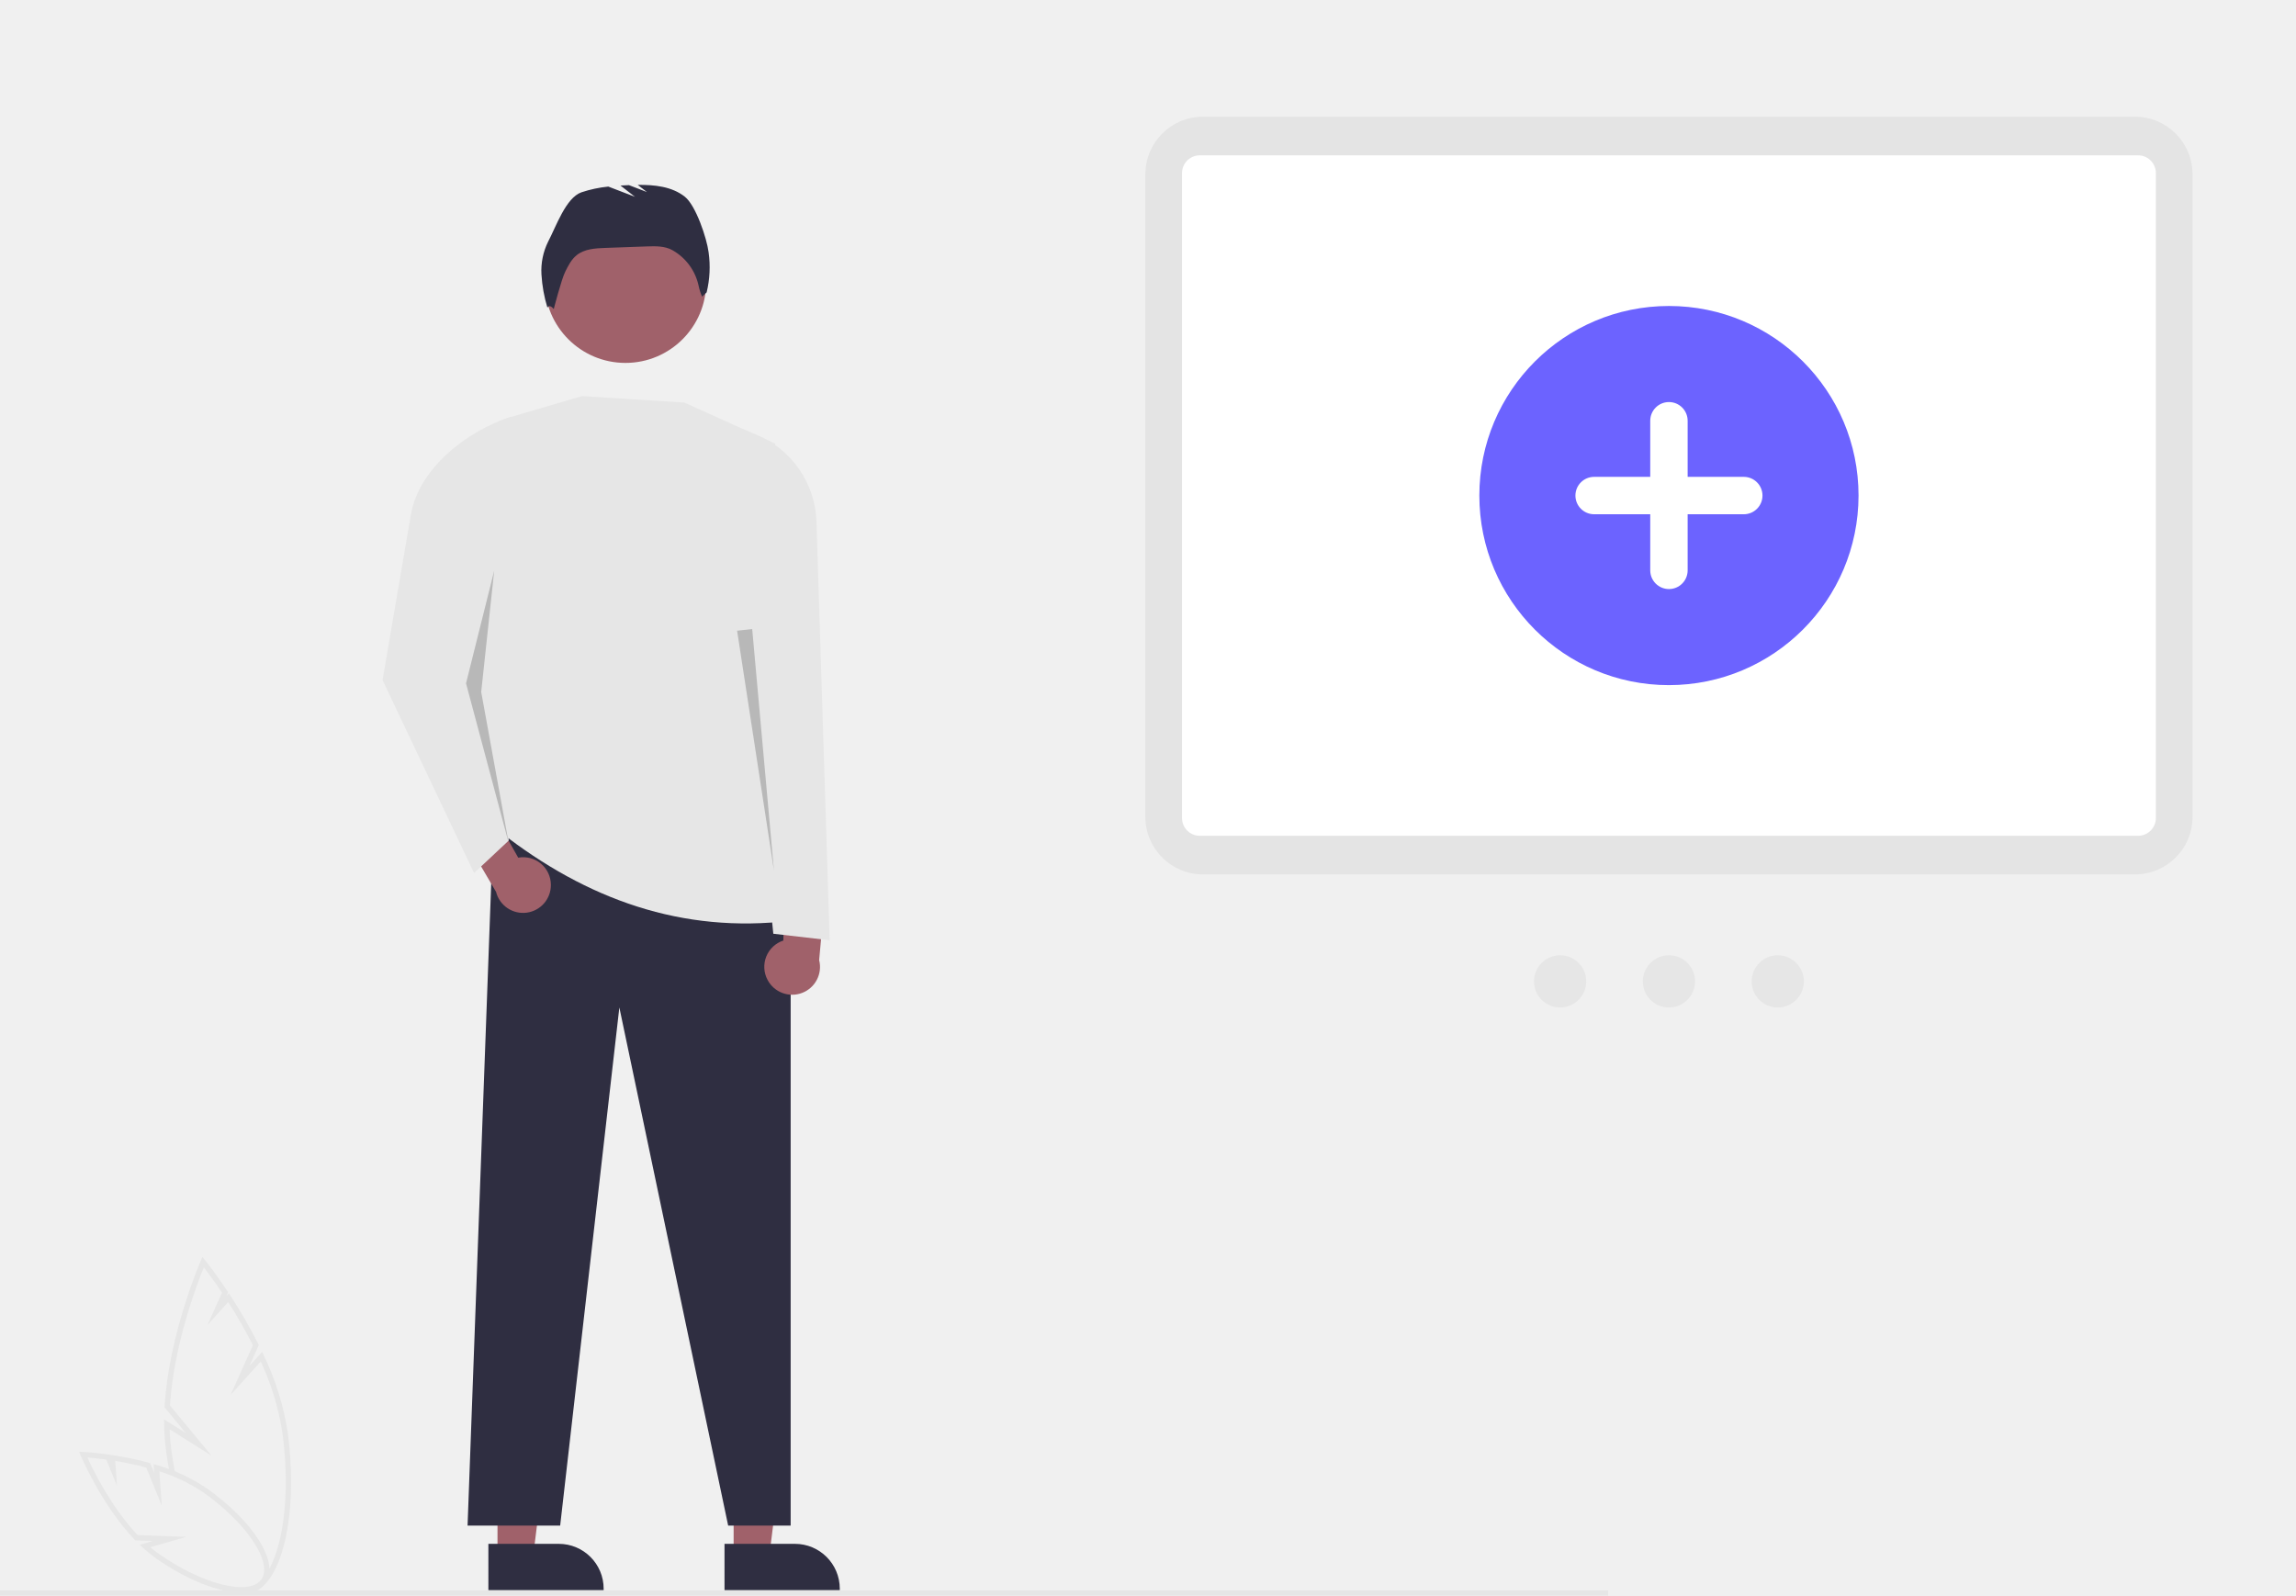
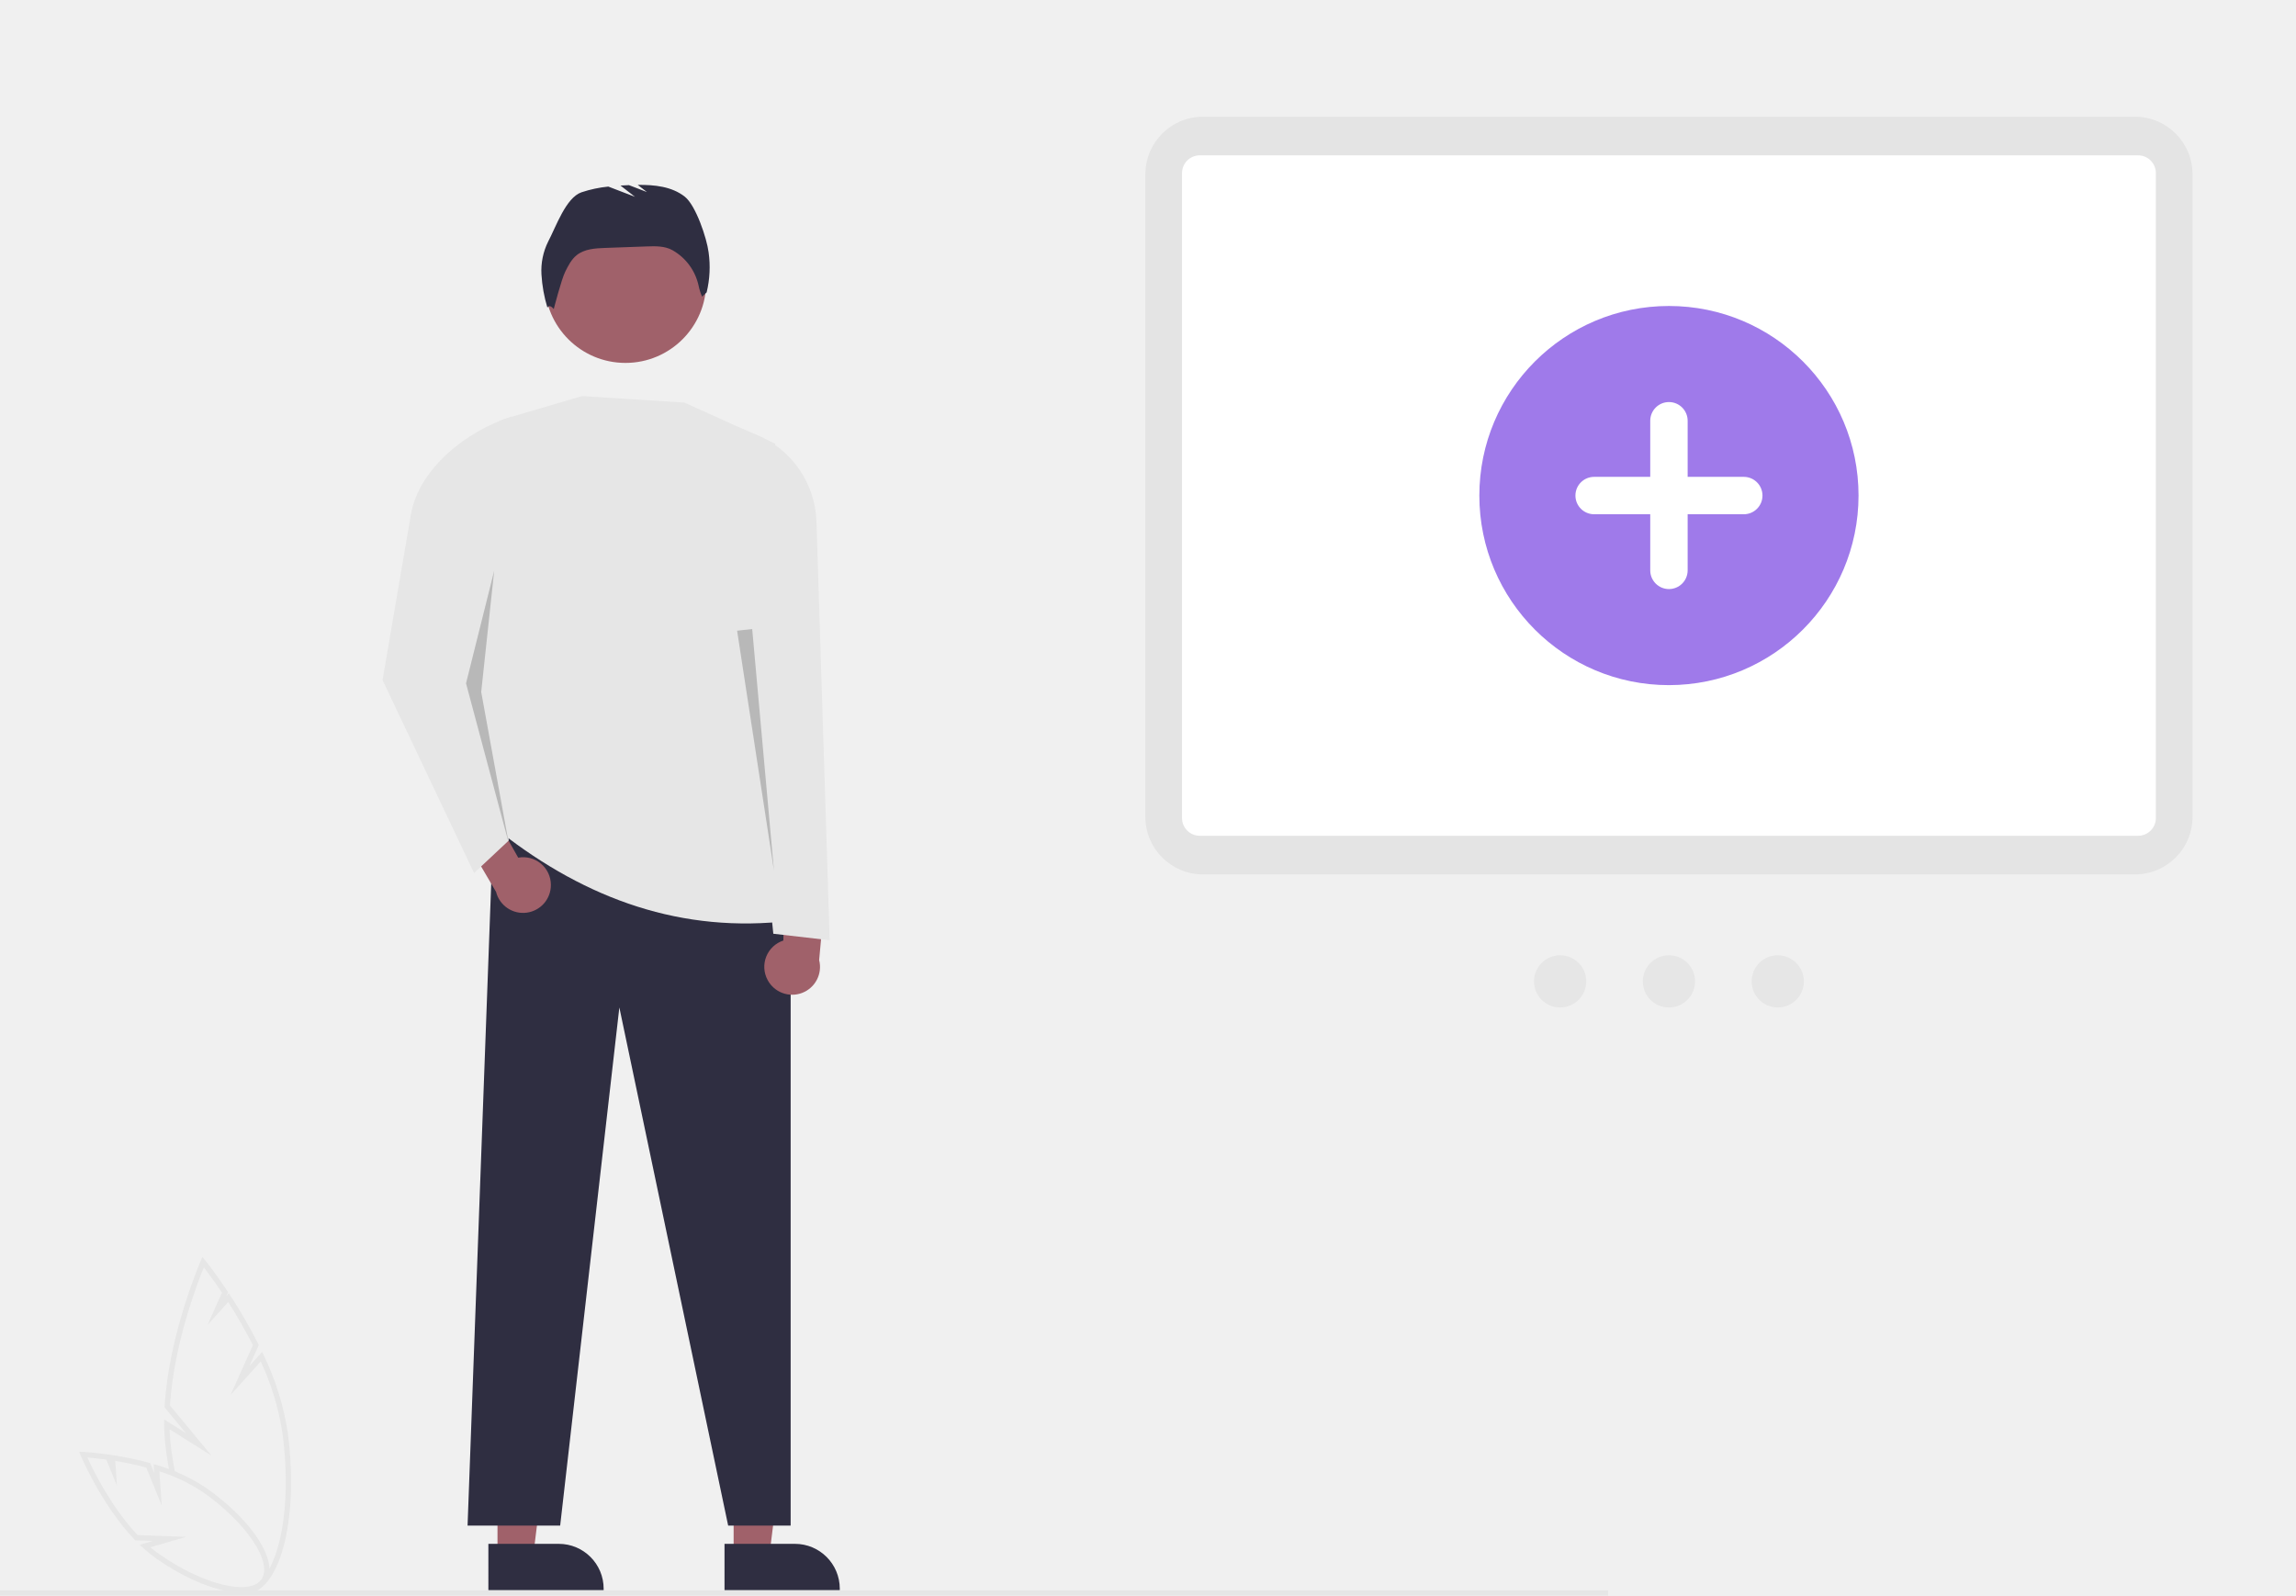
<svg xmlns="http://www.w3.org/2000/svg" data-name="Layer 1" width="865.381" height="601.492" viewBox="0 0 865.381 601.492">
  <polygon points="187.512 586.351 200.985 586.351 207.395 534.384 187.51 534.385 187.512 586.351" fill="#a0616a" />
  <path d="M351.385,731.207l26.533-.001h.001a16.91,16.91,0,0,1,16.909,16.909v.549l-43.442.002Z" transform="translate(-167.3097 -149.2541)" fill="#2f2e41" />
  <polygon points="276.512 586.351 289.985 586.351 296.395 534.384 276.51 534.385 276.512 586.351" fill="#a0616a" />
  <path d="M440.385,731.207l26.533-.001h.001a16.91,16.91,0,0,1,16.909,16.909v.549l-43.442.002Z" transform="translate(-167.3097 -149.2541)" fill="#2f2e41" />
  <rect y="599.492" width="606.096" height="2" fill="#e6e6e6" />
  <polygon points="176.231 575.082 211.132 575.082 233.439 379.759 274.453 575.082 298.002 575.082 298.002 342.166 186.038 308.658 176.231 575.082" fill="#2f2e41" />
  <circle cx="235.74" cy="106.365" r="30.436" fill="#a0616a" />
  <path d="M355.8,462.816c32.658,25.54,68.706,38.414,109.512,33.507-17.234-60.511-22.346-120.564-5.721-179.796l-34.325-15.528L386.683,298.548l-28.043,8.248a18.751,18.751,0,0,0-13.451,18.357C346.18,375.667,342.821,422.94,355.8,462.816Z" transform="translate(-167.3097 -149.2541)" fill="#e6e6e6" />
  <path d="M373.92,240.314c2.928-5.525,6.649-16.535,12.558-18.577a46.984,46.984,0,0,1,10.115-2.155l10.045,3.864-5.467-4.252q1.597-.095,3.192-.156l6.778,2.607-3.468-2.697c6.319-.065,12.841.592,17.737,4.439,4.174,3.279,8.31,15.702,8.978,20.967a40.106,40.106,0,0,1-.737,15.109l-1.716,1.632a21.059,21.059,0,0,1-1.347-4.287,20.301,20.301,0,0,0-9.718-13.183l-.093-.053c-2.879-1.62-6.372-1.546-9.673-1.427l-15.679.564c-3.772.136-7.834.374-10.775,2.741-1.986,1.598-3.177,3.957-4.308,6.241-1.461,2.949-4.317,14.074-4.317,14.074s-1.616-2.1-2.39-.537a54.042,54.042,0,0,1-2.249-12.544A24.576,24.576,0,0,1,373.92,240.314Z" transform="translate(-167.3097 -149.2541)" fill="#2f2e41" />
  <path d="M1010.03,436.857h-351.365A22.685,22.685,0,0,1,636.005,414.197V171.914a22.685,22.685,0,0,1,22.66-22.66h351.365a22.685,22.685,0,0,1,22.66,22.66V414.197A22.685,22.685,0,0,1,1010.03,436.857Zm-351.365-285.603A20.683,20.683,0,0,0,638.005,171.914V414.197a20.683,20.683,0,0,0,20.66,20.66h351.365a20.683,20.683,0,0,0,20.66-20.66V171.914a20.683,20.683,0,0,0-20.66-20.66Z" transform="translate(-167.3097 -149.2541)" fill="#f0f0f0" />
  <path d="M599.006,457.197V214.914a21.684,21.684,0,0,1,21.66-21.66h351.365a21.684,21.684,0,0,1,21.66,21.66V457.197a21.684,21.684,0,0,1-21.66,21.66h-351.365A21.684,21.684,0,0,1,599.006,457.197Z" transform="translate(-167.3097 -149.2541)" fill="#e4e4e4" />
  <path d="M612.825,457.623V214.487a6.685,6.685,0,0,1,6.677-6.677H973.194a6.685,6.685,0,0,1,6.677,6.677v243.136a6.685,6.685,0,0,1-6.677,6.677h-353.692A6.685,6.685,0,0,1,612.825,457.623Z" transform="translate(-167.3097 -149.2541)" fill="#fff" />
  <circle cx="588.026" cy="369.933" r="9.843" fill="#e6e6e6" />
  <circle cx="629.038" cy="369.933" r="9.843" fill="#e6e6e6" />
  <circle cx="670.051" cy="369.933" r="9.843" fill="#e6e6e6" />
-   <path d="M796.348,407.516a71.461,71.461,0,1,1,71.461-71.461v0A71.541,71.541,0,0,1,796.348,407.516Z" transform="translate(-167.3097 -149.2541)" fill="#6c63ff" />
+   <path d="M796.348,407.516a71.461,71.461,0,1,1,71.461-71.461v0A71.541,71.541,0,0,1,796.348,407.516Z" transform="translate(-167.3097 -149.2541)" fill="#9f7aea" />
  <path d="M824.545,329.006H803.397V307.859a7.049,7.049,0,0,0-14.098,0v21.147H768.151a7.049,7.049,0,0,0,0,14.098h21.148v21.148a7.049,7.049,0,0,0,14.098,0v-21.148h21.147a7.049,7.049,0,1,0,.02-14.098Z" transform="translate(-167.3097 -149.2541)" fill="#fff" />
  <path d="M275.737,689.072a102.532,102.532,0,0,0-8.998-28.887l-.643-1.33-4.776,5.296,3.539-7.888-.231-.458a188.613,188.613,0,0,0-10.368-17.989l-.702-1.074-.936,1.038.655-1.461-.328-.492c-4.686-7.029-8.286-11.474-8.322-11.519l-1.018-1.252-.655,1.494c-.12.274-12.019,27.692-13.595,54.786l-.025.422,8.008,9.68-8.167-5.127.014,1.861a79.263,79.263,0,0,0,.649,9.522q.539,4.075,1.27,7.957a4.243,4.243,0,0,1,2.172.677q-.846-4.338-1.46-8.916c-.315-2.437-.514-4.912-.593-7.381l15.797,9.918-15.644-18.909c1.424-22.907,10.265-45.986,12.747-52.078,1.332,1.728,3.845,5.081,6.851,9.561l-5.464,12.182,7.791-8.638a186.513,186.513,0,0,1,9.322,16.252l-8.415,18.758,11.377-12.615a100.381,100.381,0,0,1,8.171,26.92c1.991,15.041,1.603,29.49-1.095,40.686-2.583,10.725-7.137,17.317-12.493,18.087a8.465,8.465,0,0,1-3.3-.196,4.898,4.898,0,0,1-2.961.904h-.292a11.607,11.607,0,0,0,5.424,1.457,9.834,9.834,0,0,0,1.403-.101c6.297-.904,11.326-7.881,14.159-19.643C277.362,719.126,277.766,704.395,275.737,689.072Z" transform="translate(-167.3097 -149.2541)" fill="#e6e6e6" />
  <path d="M258.114,749.528c-8.237,0-20.113-4.531-31.892-12.779a50.9,50.9,0,0,1-4.957-3.985l-1.319-1.205,4.988-1.437-6.642-.243-.28-.294c-12.45-13.039-20.198-31.457-20.275-31.641l-.605-1.455,1.574.071c.157.007,3.899.184,9.524.981l.351.05v-.003l1.233.188a123.746,123.746,0,0,1,13.629,2.864l.479.13,1.497,3.687-.227-3.307,1.373.396a66.229,66.229,0,0,1,18.328,8.497c17.914,12.544,27.826,28.222,22.586,35.704C265.687,748.305,262.39,749.527,258.114,749.528Zm-34.143-17.048c1.094.927,2.233,1.809,3.401,2.632,16.407,11.489,34.023,15.834,38.468,9.489,4.444-6.346-5.666-21.415-22.075-32.905a64.161,64.161,0,0,0-16.381-7.814l.887,12.917L222.443,702.443c-3.838-1.019-7.765-1.856-11.696-2.496l.644,9.375-4.011-9.88c-3.108-.427-5.613-.658-7.137-.776,2.078,4.562,8.943,18.651,18.937,29.244l18.33.671Z" transform="translate(-167.3097 -149.2541)" fill="#e6e6e6" />
  <path d="M374.942,482.768a10.432,10.432,0,0,0-12.312-10.213l-18.266-32.262-7.536,15.447L354.284,485.453a10.489,10.489,0,0,0,20.658-2.685Z" transform="translate(-167.3097 -149.2541)" fill="#a0616a" />
  <path d="M456.614,518.633a10.432,10.432,0,0,1,5.954-14.848L463.243,466.718l15.887,10.897-3.077,33.529a10.489,10.489,0,0,1-19.439,7.489Z" transform="translate(-167.3097 -149.2541)" fill="#a0616a" />
  <path d="M345.993,478.344l13.076-12.259-6.711-66.197,7.764-93.575h0c-16.865,5.301-34.974,19.539-37.957,36.965l-10.669,62.331Z" transform="translate(-167.3097 -149.2541)" fill="#e6e6e6" />
  <polygon points="186.275 215.083 175.65 257.58 191.759 317.884 181.371 260.849 186.275 215.083" opacity="0.2" style="isolation:isolate" />
  <path d="M458.774,501.227l21.249,2.452L475.047,345.894a36.727,36.727,0,0,0-22.583-32.744l-7.584-3.16,2.043,73.961Z" transform="translate(-167.3097 -149.2541)" fill="#e6e6e6" />
  <polygon points="283.509 237.114 291.71 328.176 277.823 237.749 283.509 237.114" opacity="0.2" style="isolation:isolate" />
</svg>
